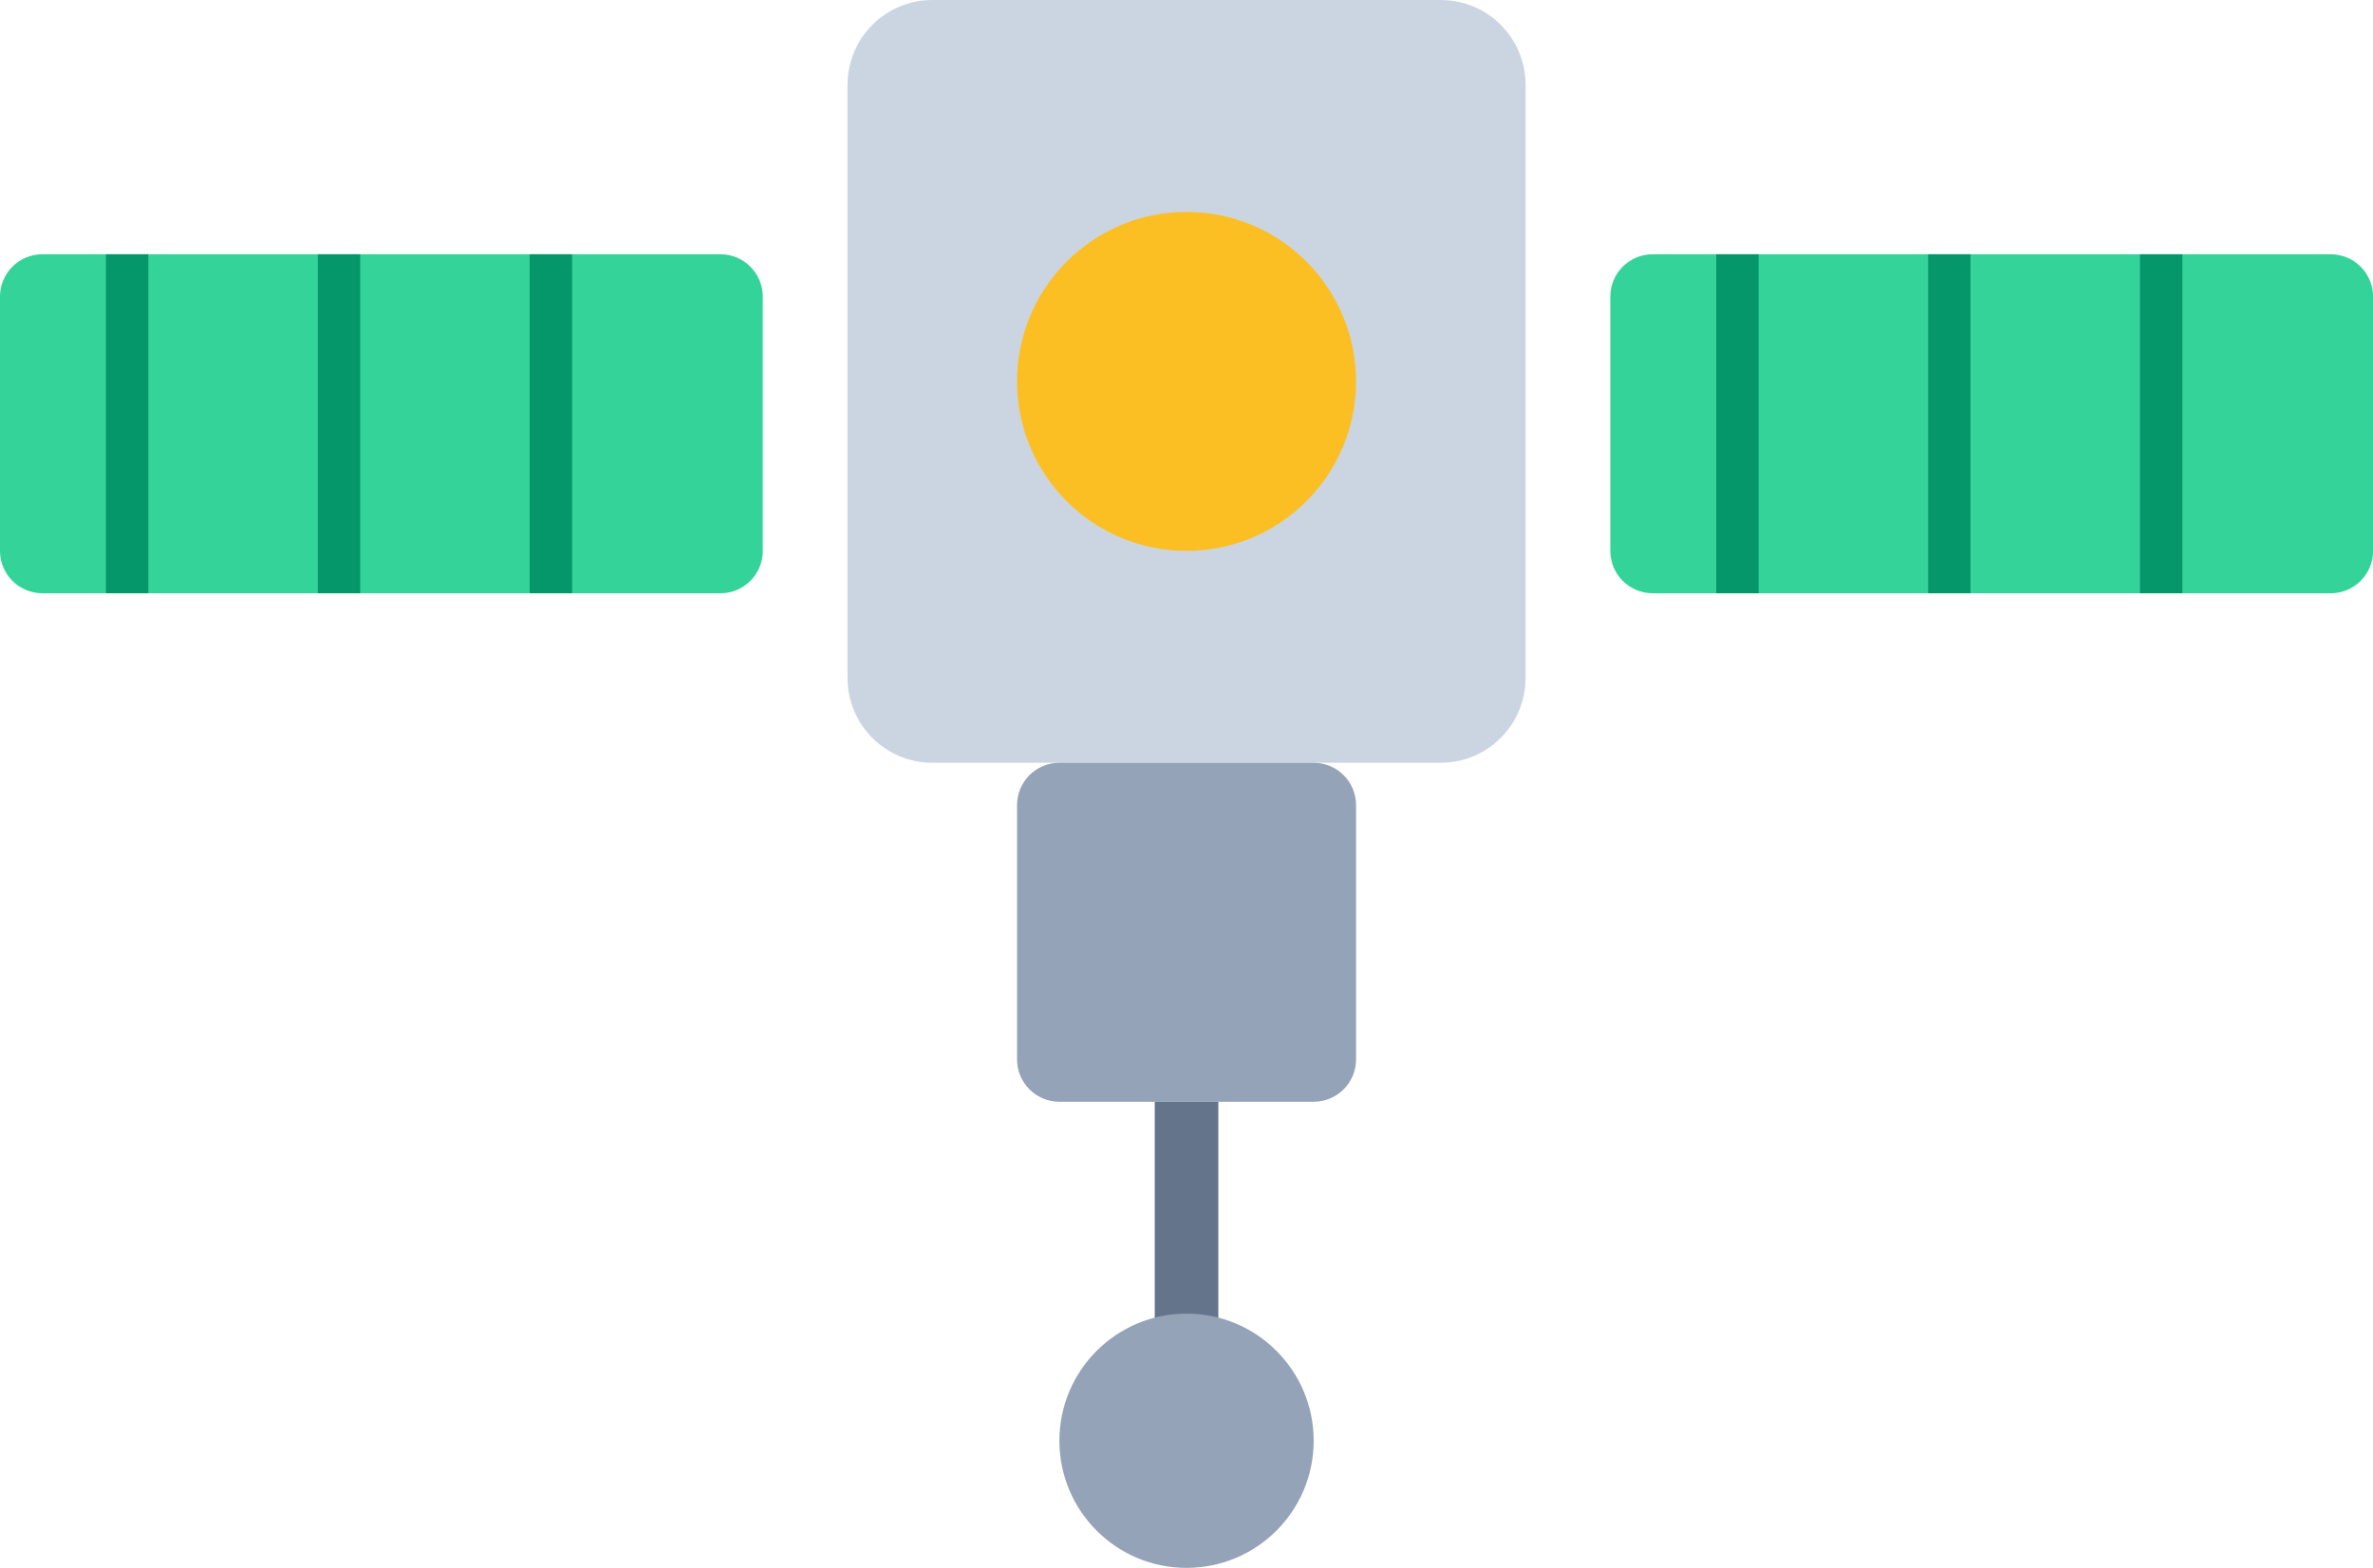
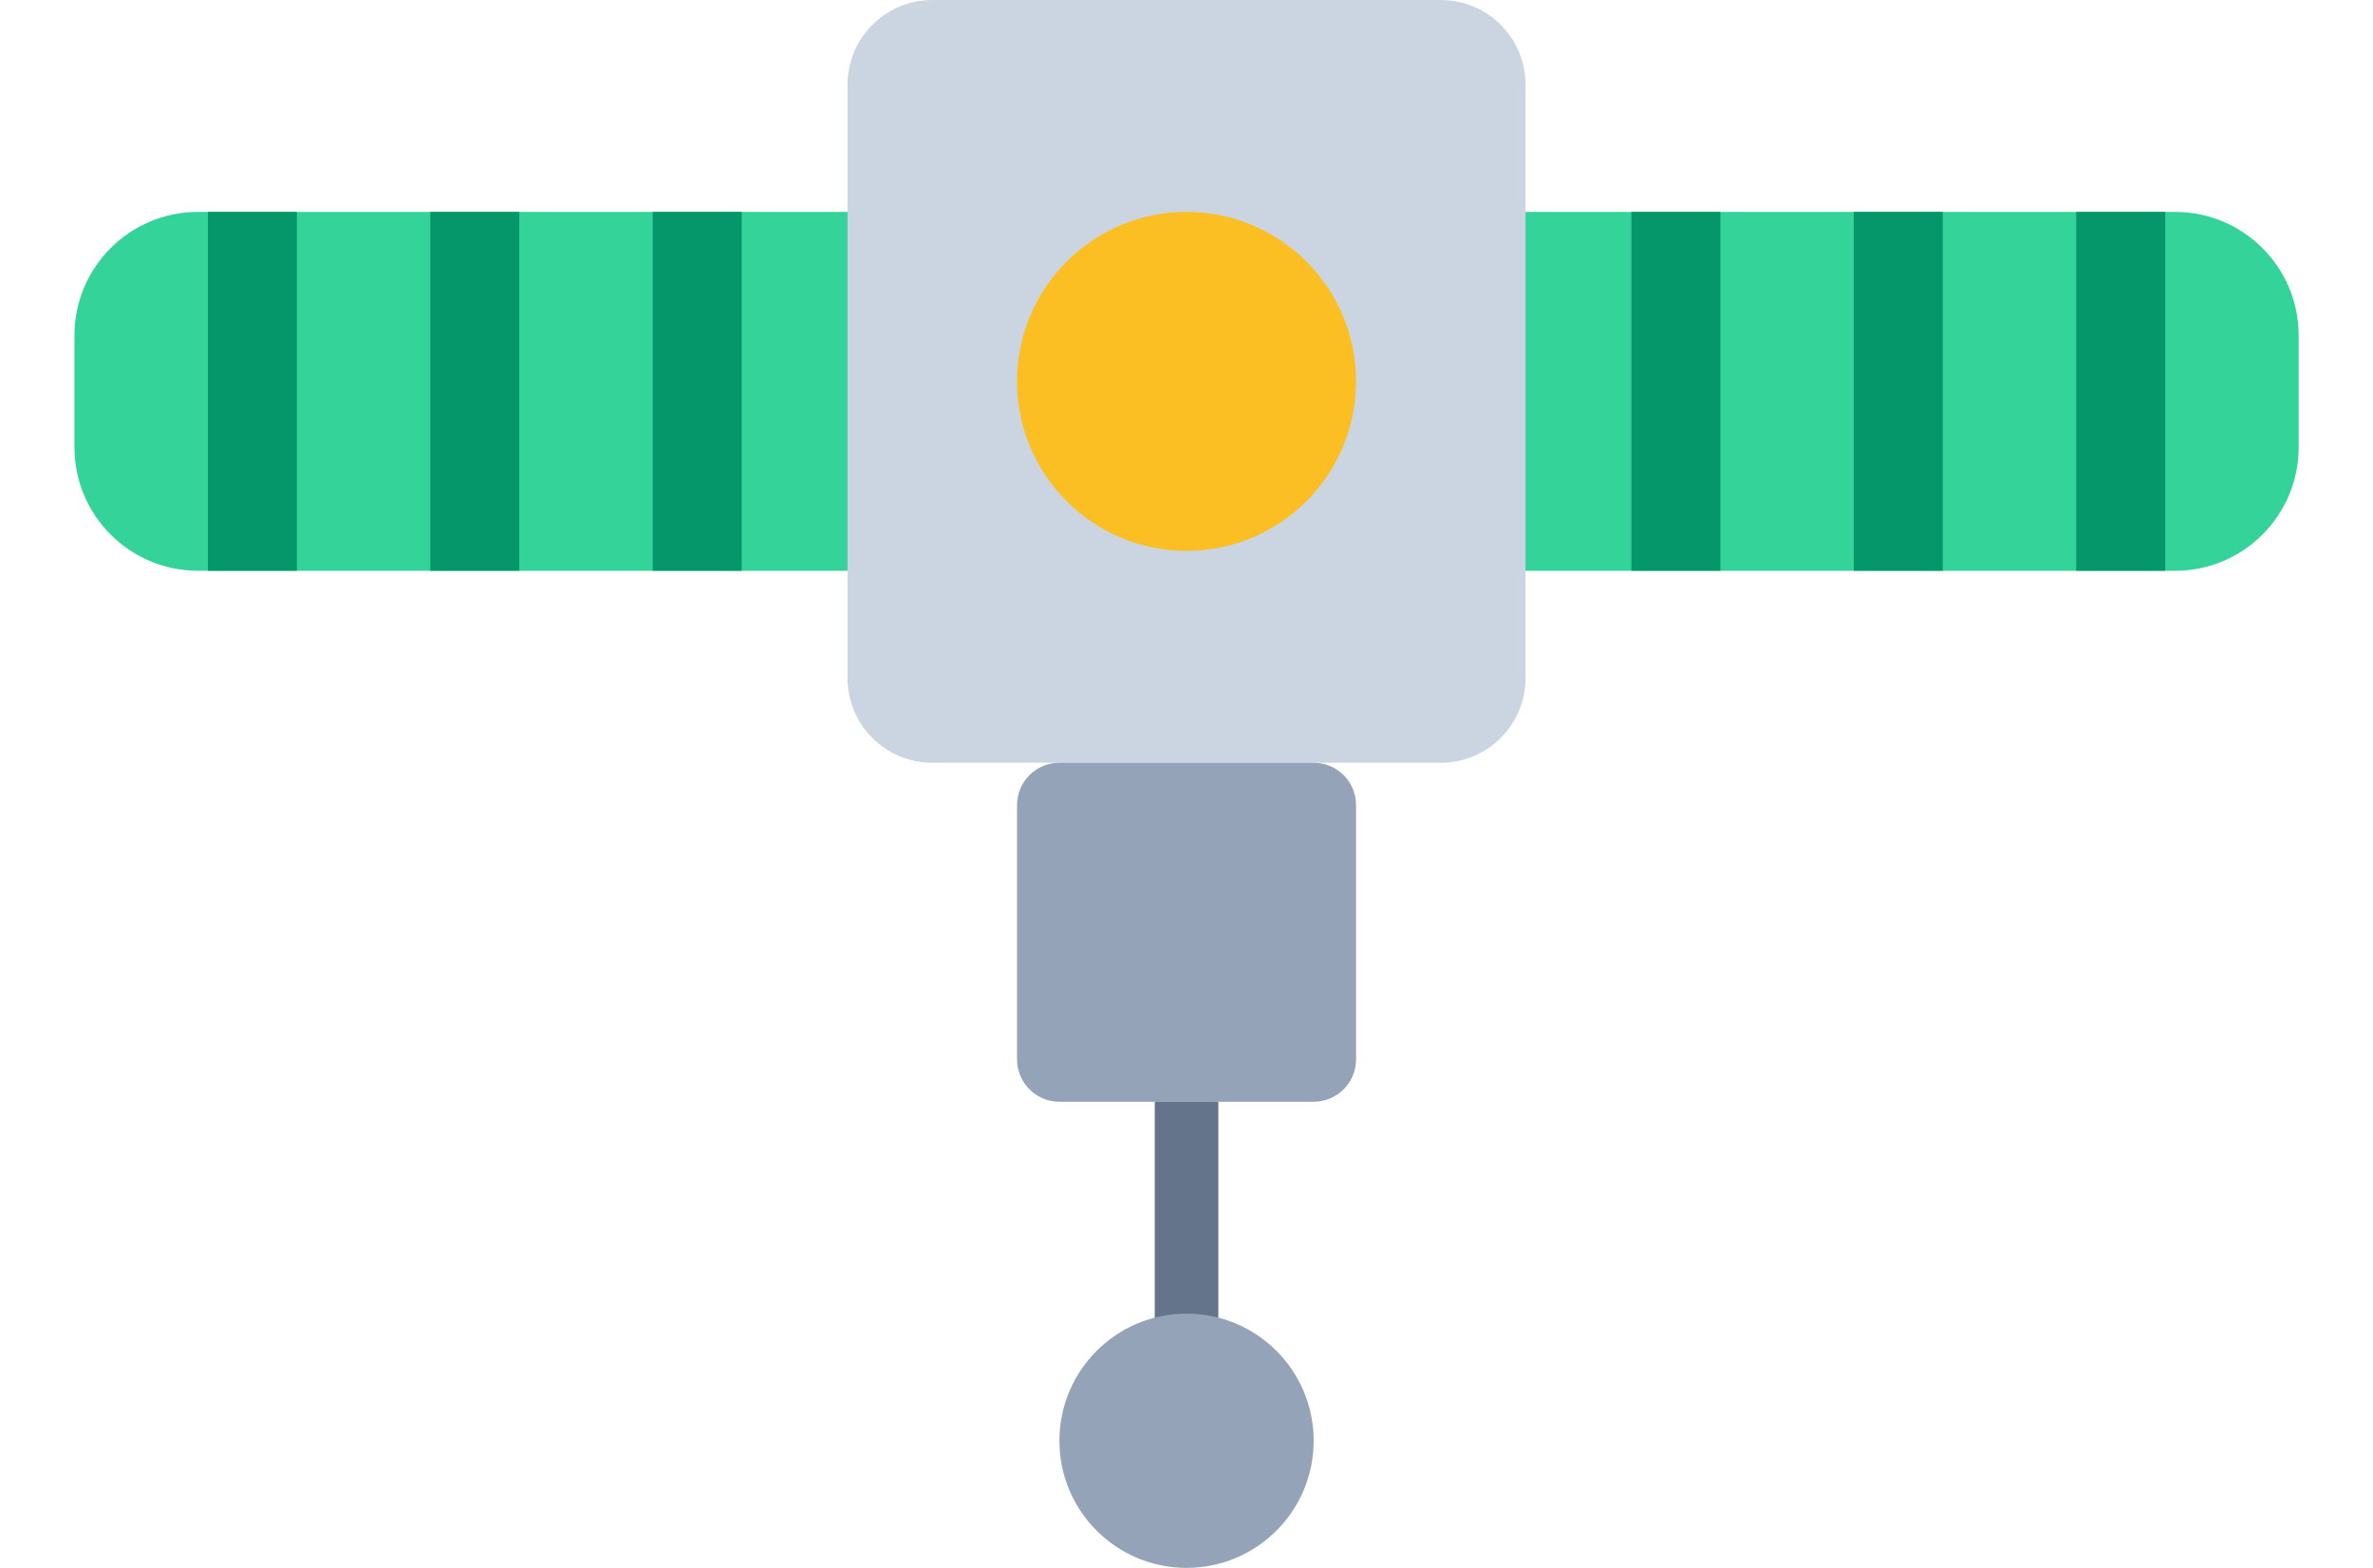
- <svg xmlns="http://www.w3.org/2000/svg" viewBox="0 0 64 42.286">
-   <g transform="translate(-0.0002 -10.8576) scale(1)">
-     <g transform="translate(-4.5714 -12) scale(1.1429)">
-       <rect x="24" y="20" width="16" height="18" rx="2" fill="#CBD5E1" />
-       <rect x="4" y="26" width="18" height="8" rx="1" fill="#34D399" />
-       <rect x="42" y="26" width="18" height="8" rx="1" fill="#34D399" />
-       <line x1="7" y1="26" x2="7" y2="34" stroke="#059669" stroke-width="1" />
-       <line x1="12" y1="26" x2="12" y2="34" stroke="#059669" stroke-width="1" />
-       <line x1="17" y1="26" x2="17" y2="34" stroke="#059669" stroke-width="1" />
-       <line x1="45" y1="26" x2="45" y2="34" stroke="#059669" stroke-width="1" />
-       <line x1="50" y1="26" x2="50" y2="34" stroke="#059669" stroke-width="1" />
-       <line x1="55" y1="26" x2="55" y2="34" stroke="#059669" stroke-width="1" />
-       <rect x="28" y="38" width="8" height="8" rx="1" fill="#94A3B8" />
-       <circle cx="32" cy="29" r="4" fill="#FBBF24" />
-       <line x1="32" y1="46" x2="32" y2="52" stroke="#64748B" stroke-width="1.5" />
-       <circle cx="32" cy="54" r="3" fill="#94A3B8" />
+ <svg xmlns="http://www.w3.org/2000/svg" viewBox="0 0 64 42.286" version="1.1" id="svg10">
+   <defs id="defs10" />
+   <rect x="-61.995" y="5.715" width="59.987" height="9.68" rx="3.333" fill="#60a5fa" id="rect3-0" style="fill:#34d399;fill-opacity:1;stroke-width:2.147" transform="scale(-1,1)" />
+   <g transform="translate(-0.0002 -10.8576) scale(1)" id="g10">
+     <g transform="translate(-4.5714 -12) scale(1.1429)" id="g9">
+       <rect x="24" y="20" width="16" height="18" rx="2" fill="#CBD5E1" id="rect1" />
+       <rect x="28" y="38" width="8" height="8" rx="1" fill="#94A3B8" id="rect8" />
+       <circle cx="32" cy="29" r="4" fill="#FBBF24" id="circle8" />
+       <line x1="32" y1="46" x2="32" y2="52" stroke="#64748B" stroke-width="1.5" id="line9" />
+       <circle cx="32" cy="54" r="3" fill="#94A3B8" id="circle9" />
    </g>
  </g>
+   <rect style="fill:#059669;fill-opacity:1;fill-rule:evenodd;stroke-width:0.918" id="rect10" width="2.399" height="9.68" x="5.607" y="5.715" />
+   <rect style="fill:#059669;fill-opacity:1;fill-rule:evenodd;stroke-width:0.918" id="rect10-5" width="2.399" height="9.68" x="11.606" y="5.715" />
+   <rect style="fill:#059669;fill-opacity:1;fill-rule:evenodd;stroke-width:0.918" id="rect10-5-8" width="2.399" height="9.68" x="17.604" y="5.715" />
+   <rect style="fill:#059669;fill-opacity:1;fill-rule:evenodd;stroke-width:0.918" id="rect10-8" width="2.399" height="9.68" x="43.999" y="5.715" />
+   <rect style="fill:#059669;fill-opacity:1;fill-rule:evenodd;stroke-width:0.918" id="rect10-5-5" width="2.399" height="9.68" x="49.997" y="5.715" />
+   <rect style="fill:#059669;fill-opacity:1;fill-rule:evenodd;stroke-width:0.918" id="rect10-5-8-8" width="2.399" height="9.68" x="55.996" y="5.715" />
</svg>
